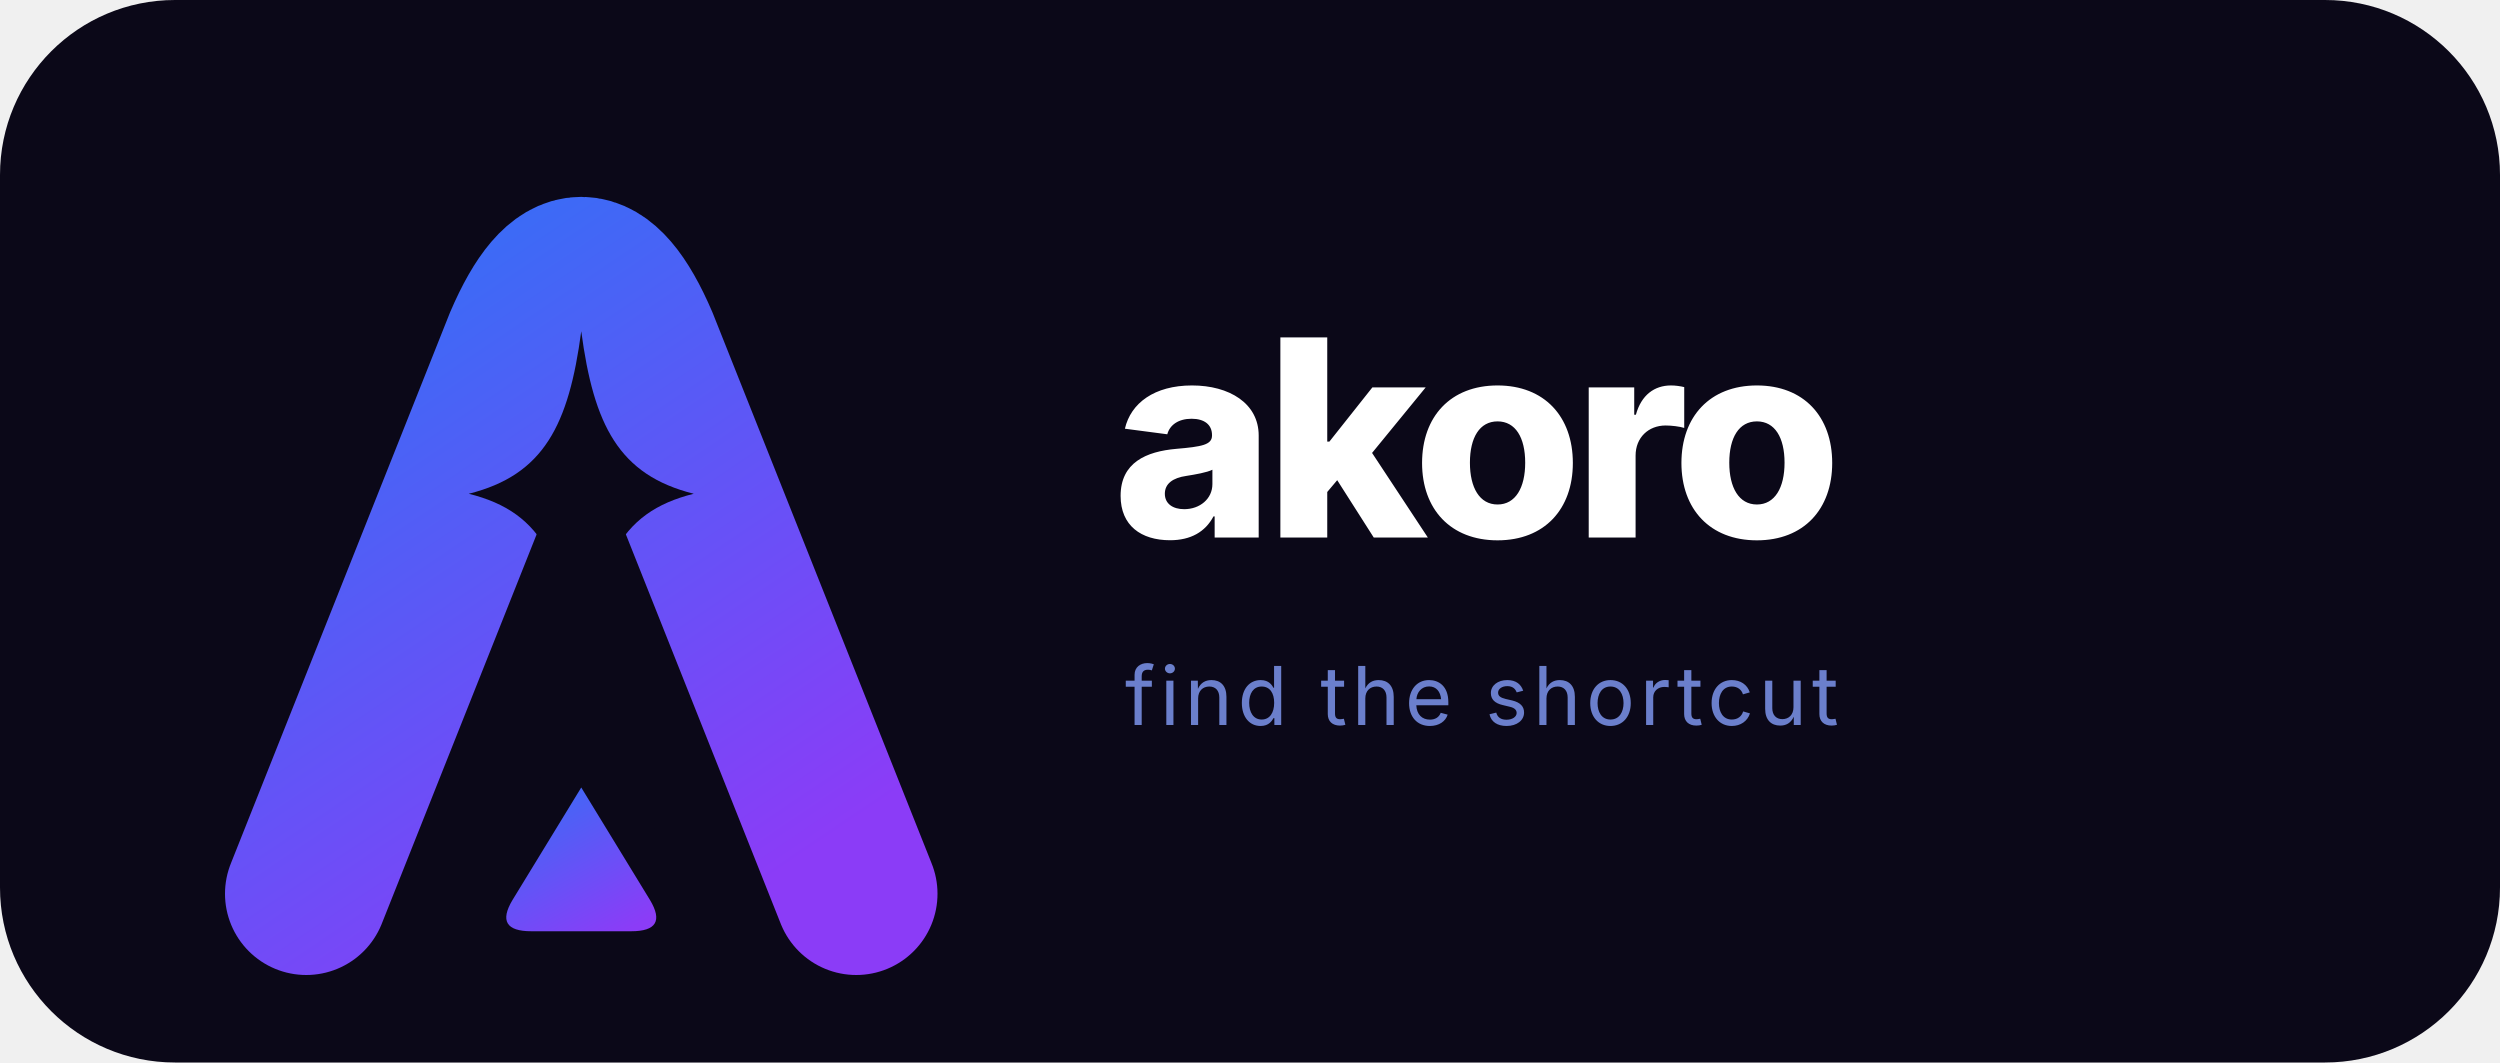
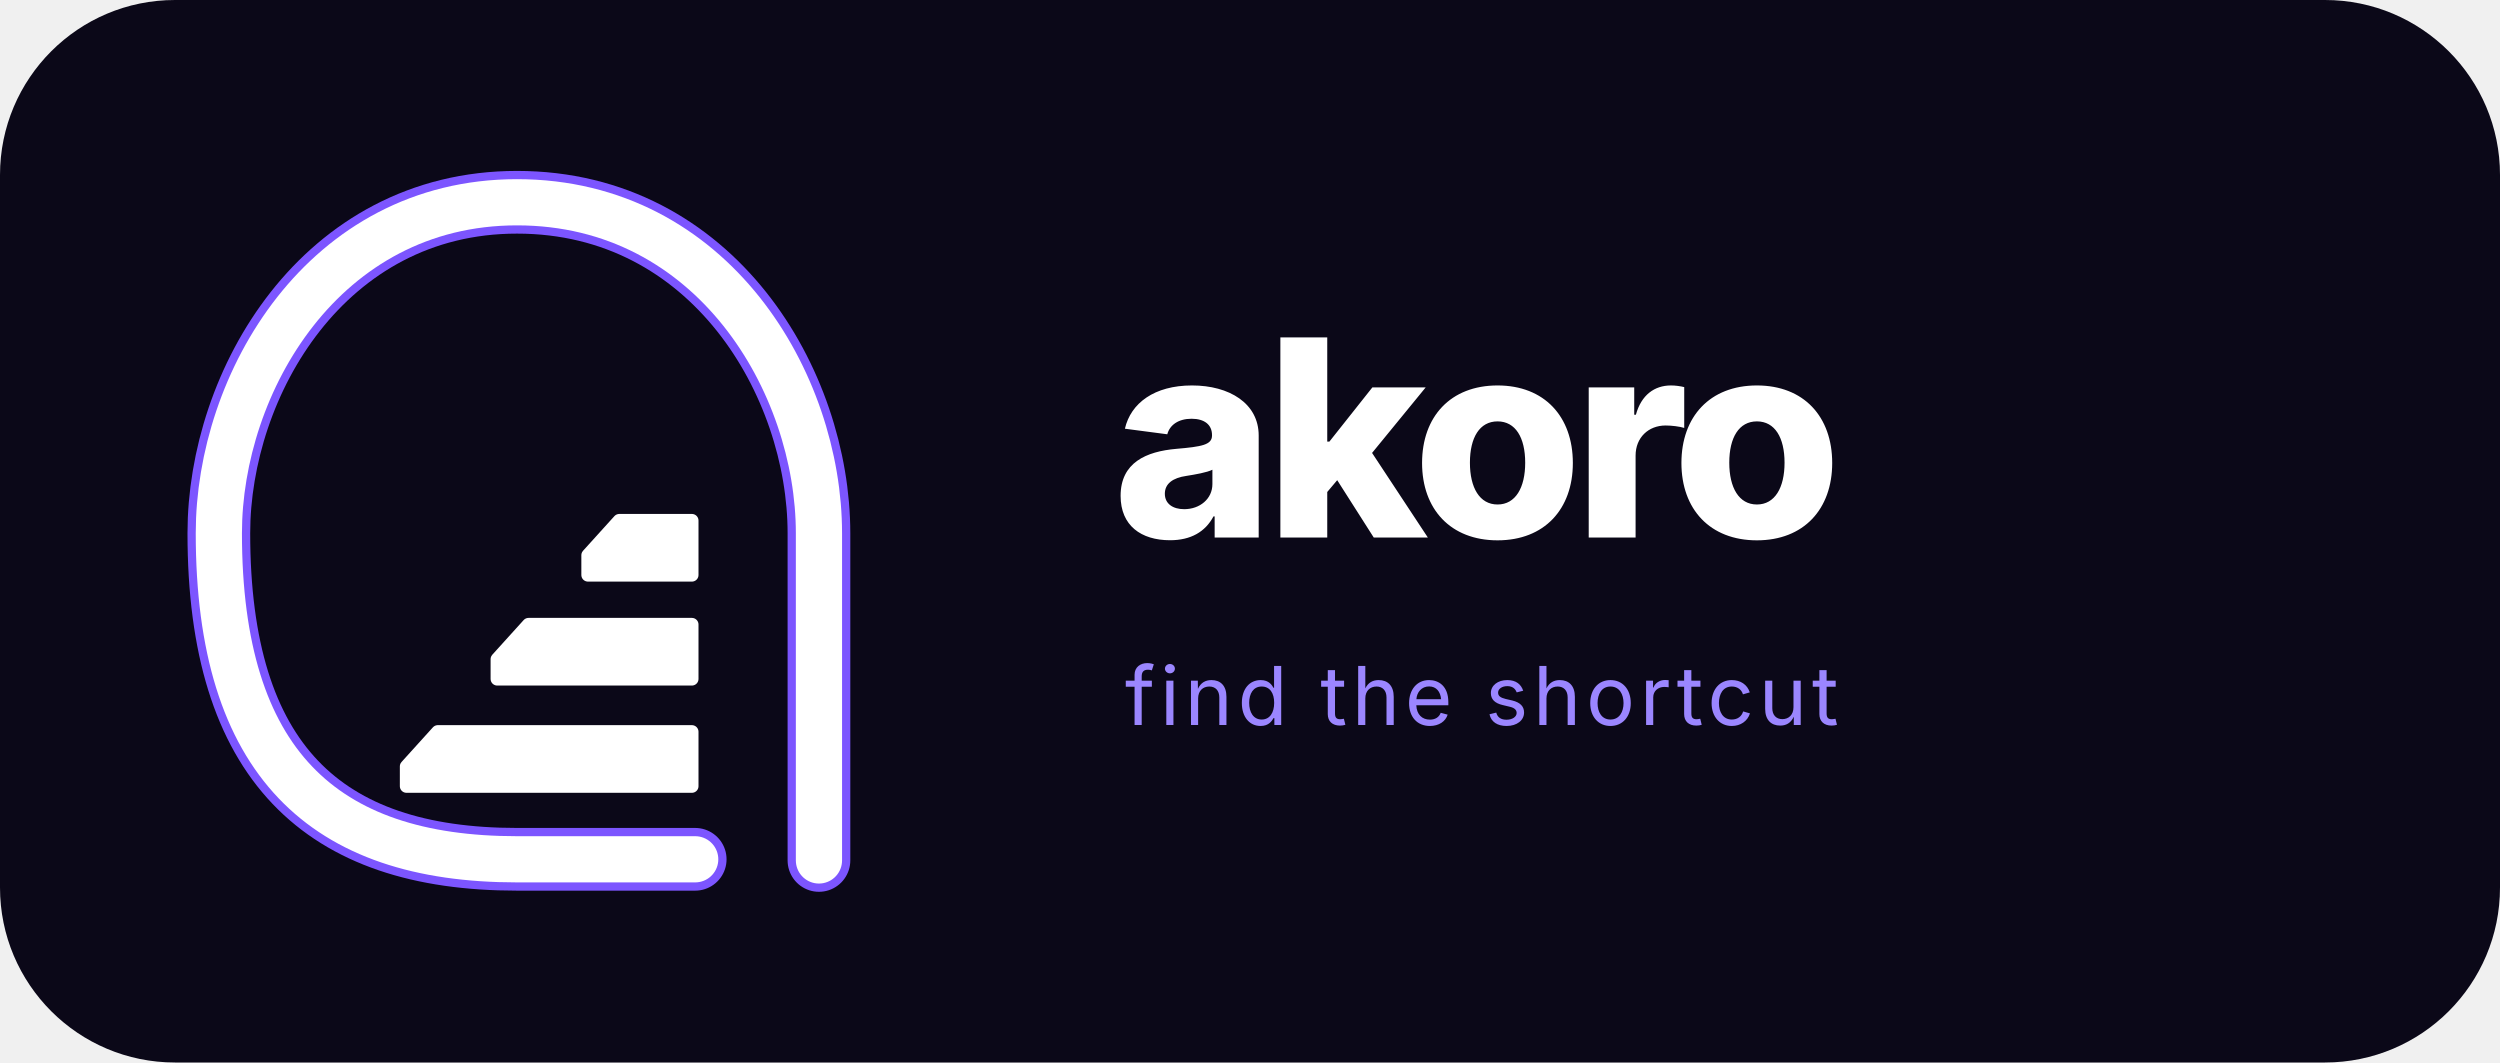
- <svg xmlns="http://www.w3.org/2000/svg" width="800" height="340" viewBox="0 0 400 170">
-   <defs>
-     <linearGradient id="gp" x1="20%" y1="0%" x2="80%" y2="100%">
-       <stop offset="0%" stop-color="#3B6BF6" />
-       <stop offset="100%" stop-color="#8B3CF7" />
-     </linearGradient>
-   </defs>
-   <rect x="0" y="0" width="400" height="170" rx="28" fill="#0B0818" />
-   <g transform="translate(18,14) scale(0.5)">
-     <path d="M62,258 L132,82 Q150,40 168,82 L238,258" fill="none" stroke="url(#gp)" stroke-width="52" stroke-linecap="round" stroke-linejoin="round" />
-     <path d="M150,78              C154,108 162,124 186,130              C162,136 154,152 150,196              C146,152 138,136 114,130              C138,124 146,108 150,78 Z" fill="#0B0818" />
-     <path d="M150,176              C146,200 140,220 126,238              L150,228 L174,238              C160,220 154,200 150,176 Z" fill="#0B0818" />
-     <path d="M150,224              L172,260 Q178,270 166,270              L134,270 Q122,270 128,260 Z" fill="url(#gp)" />
+ <svg xmlns="http://www.w3.org/2000/svg" width="800" height="340" viewBox="0 0 400 170" fill="none">
+   <rect width="400" height="170" rx="28" fill="#0B0818" />
+   <g transform="translate(28.6 26) scale(0.264)">
+     <defs>
+       <linearGradient id="g" gradientUnits="userSpaceOnUse" x1="0" y1="286" x2="0" y2="455">
+         <stop offset="0" stop-color="#FFFFFF" />
+         <stop offset="1" stop-color="#FFFFFF" />
+       </linearGradient>
+     </defs>
+     <g transform="translate(-275 -73)">
+       <path d="M663 297.7C663 206.8 598.8 97.1 480 97.1C362.6 97.1 299.3 206.8 299.3 297.7C299.3 436.7 362.6 495.3 480 495.3L588 495.3L588 481.3L663 481.3Z" fill="#0B0818" />
+       <path d="M663 496L663 297.7C663 206.8 598.8 97.1 480 97.1C362.6 97.1 299.3 206.8 299.3 297.7C299.3 436.7 362.6 495.3 480 495.3L588 495.3" stroke="#7C55FF" stroke-width="38" stroke-linecap="round" stroke-linejoin="round" />
+       <path d="M663 496L663 297.7C663 206.8 598.8 97.1 480 97.1C362.6 97.1 299.3 206.8 299.3 297.7C299.3 436.7 362.6 495.3 480 495.3L588 495.3" stroke="#FFFFFF" stroke-width="28" stroke-linecap="round" stroke-linejoin="round" />
+       <path d="M542 290L586 290L586 323L523 323L523 311ZM487 353L586 353L586 386L468 386L468 374ZM432 418L586 418L586 451L413 451L413 439Z" fill="url(#g)" stroke="url(#g)" stroke-width="8" stroke-linejoin="round" />
+     </g>
  </g>
  <text x="178" y="86" font-size="44" font-weight="800" fill="#FFFFFF" font-family="Nunito, Inter, -apple-system, sans-serif" letter-spacing="-1.5">akoro</text>
-   <text x="180" y="116" font-size="13" fill="#6B7FCC" font-family="Nunito, Inter, -apple-system, sans-serif" letter-spacing="0.8">find the shortcut</text>
+   <text x="180" y="116" font-size="13" fill="#9B86FF" font-family="Nunito, Inter, -apple-system, sans-serif" letter-spacing="0.8">find the shortcut</text>
</svg>
